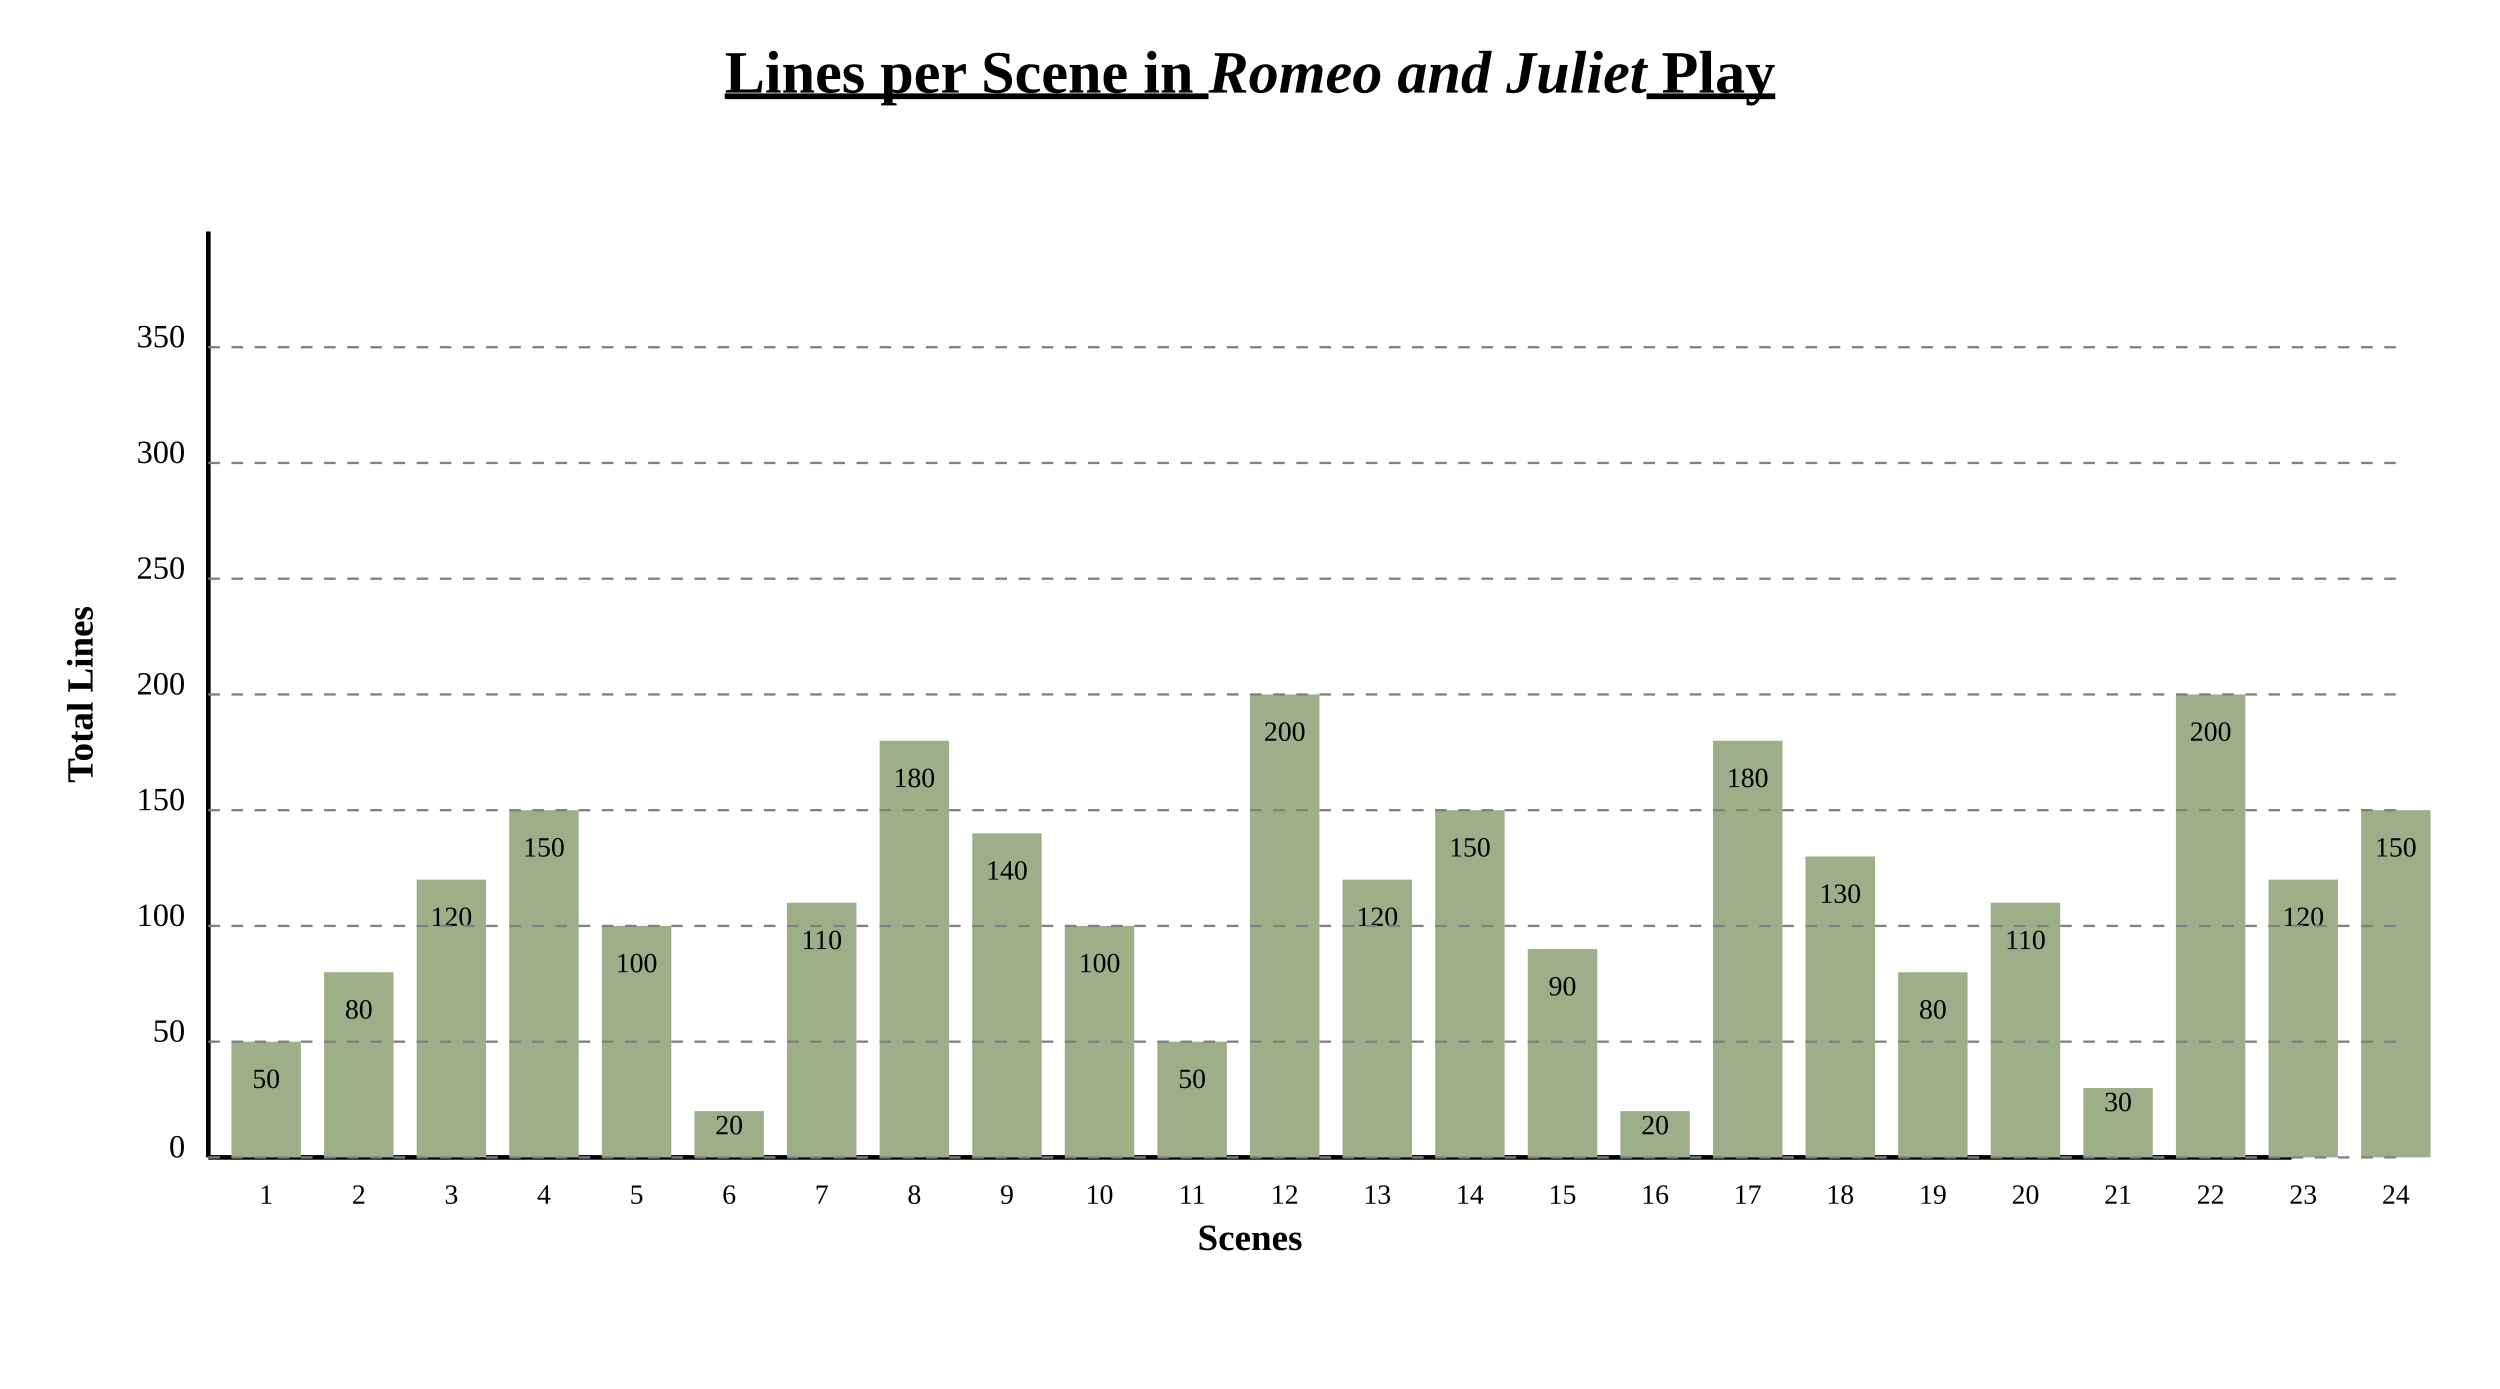
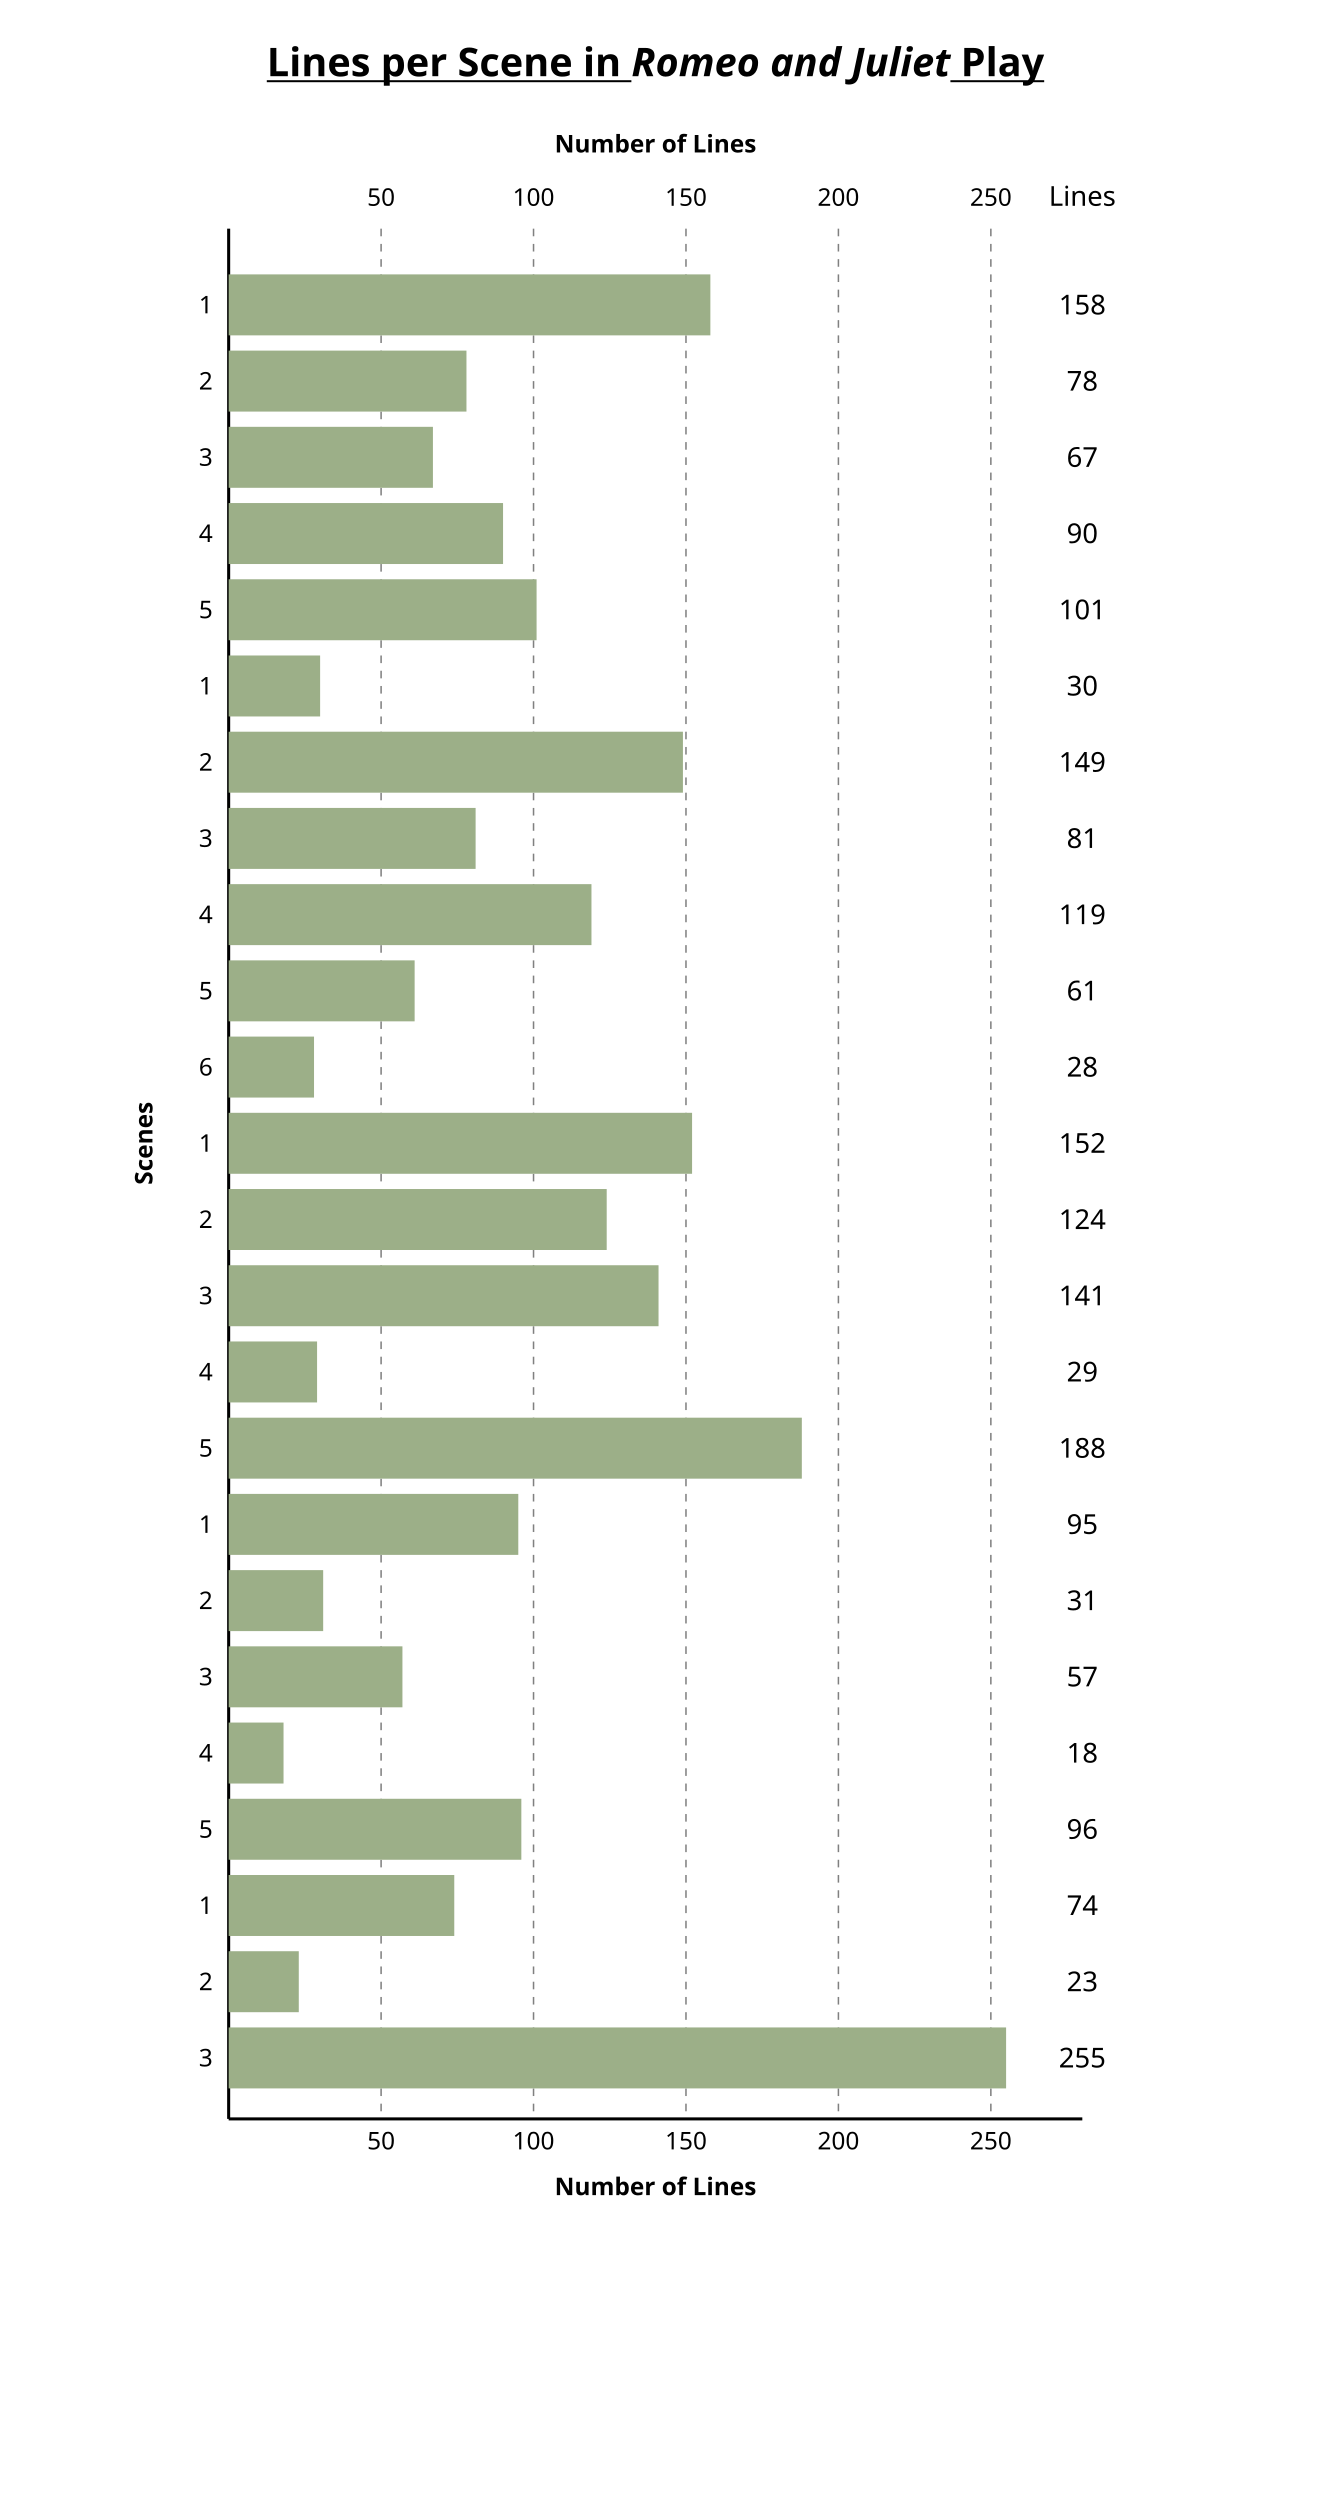
- <svg xmlns="http://www.w3.org/2000/svg" width="900" height="500" viewBox="0 0 1000 600">
-   <text x="500" y="40" font-size="26" text-anchor="middle" font-family="Times New Roman" font-weight="bold" text-decoration="underline">
-         Lines per Scene in <tspan font-style="italic">Romeo and Juliet</tspan> Play
-     </text>
-   <g transform="translate(50, 100)" font-family="Times New Roman">
-     <line x1="0" y1="400" x2="900" y2="400" stroke="black" stroke-width="2" />
-     <line x1="0" y1="400" x2="0" y2="0" stroke="black" stroke-width="2" />
-     <text x="-50" y="200" font-size="16" text-anchor="middle" font-weight="bold" transform="rotate(-90,-50,200)">
-             Total Lines
-         </text>
-     <text x="450" y="440" font-size="16" text-anchor="middle" font-weight="bold">
-             Scenes
-         </text>
-     <g font-size="12" text-anchor="middle">
-       <rect x="10" y="350" width="30" height="50" fill="#9CAF88" />
-       <text x="25" y="370" fill="black">50</text>
-       <text x="25" y="420">1</text>
-       <rect x="50" y="320" width="30" height="80" fill="#9CAF88" />
-       <text x="65" y="340" fill="black">80</text>
-       <text x="65" y="420">2</text>
-       <rect x="90" y="280" width="30" height="120" fill="#9CAF88" />
-       <text x="105" y="300" fill="black">120</text>
-       <text x="105" y="420">3</text>
-       <rect x="130" y="250" width="30" height="150" fill="#9CAF88" />
-       <text x="145" y="270" fill="black">150</text>
-       <text x="145" y="420">4</text>
-       <rect x="170" y="300" width="30" height="100" fill="#9CAF88" />
-       <text x="185" y="320" fill="black">100</text>
-       <text x="185" y="420">5</text>
-       <rect x="210" y="380" width="30" height="20" fill="#9CAF88" />
-       <text x="225" y="390" fill="black">20</text>
-       <text x="225" y="420">6</text>
-       <rect x="250" y="290" width="30" height="110" fill="#9CAF88" />
-       <text x="265" y="310" fill="black">110</text>
-       <text x="265" y="420">7</text>
-       <rect x="290" y="220" width="30" height="180" fill="#9CAF88" />
-       <text x="305" y="240" fill="black">180</text>
-       <text x="305" y="420">8</text>
-       <rect x="330" y="260" width="30" height="140" fill="#9CAF88" />
-       <text x="345" y="280" fill="black">140</text>
-       <text x="345" y="420">9</text>
-       <rect x="370" y="300" width="30" height="100" fill="#9CAF88" />
-       <text x="385" y="320" fill="black">100</text>
-       <text x="385" y="420">10</text>
-       <rect x="410" y="350" width="30" height="50" fill="#9CAF88" />
-       <text x="425" y="370" fill="black">50</text>
-       <text x="425" y="420">11</text>
-       <rect x="450" y="200" width="30" height="200" fill="#9CAF88" />
-       <text x="465" y="220" fill="black">200</text>
-       <text x="465" y="420">12</text>
-       <rect x="490" y="280" width="30" height="120" fill="#9CAF88" />
-       <text x="505" y="300" fill="black">120</text>
-       <text x="505" y="420">13</text>
-       <rect x="530" y="250" width="30" height="150" fill="#9CAF88" />
-       <text x="545" y="270" fill="black">150</text>
-       <text x="545" y="420">14</text>
-       <rect x="570" y="310" width="30" height="90" fill="#9CAF88" />
-       <text x="585" y="330" fill="black">90</text>
-       <text x="585" y="420">15</text>
-       <rect x="610" y="380" width="30" height="20" fill="#9CAF88" />
-       <text x="625" y="390" fill="black">20</text>
-       <text x="625" y="420">16</text>
-       <rect x="650" y="220" width="30" height="180" fill="#9CAF88" />
-       <text x="665" y="240" fill="black">180</text>
-       <text x="665" y="420">17</text>
-       <rect x="690" y="270" width="30" height="130" fill="#9CAF88" />
-       <text x="705" y="290" fill="black">130</text>
-       <text x="705" y="420">18</text>
-       <rect x="730" y="320" width="30" height="80" fill="#9CAF88" />
-       <text x="745" y="340" fill="black">80</text>
-       <text x="745" y="420">19</text>
-       <rect x="770" y="290" width="30" height="110" fill="#9CAF88" />
-       <text x="785" y="310" fill="black">110</text>
-       <text x="785" y="420">20</text>
-       <rect x="810" y="370" width="30" height="30" fill="#9CAF88" />
-       <text x="825" y="380" fill="black">30</text>
-       <text x="825" y="420">21</text>
-       <rect x="850" y="200" width="30" height="200" fill="#9CAF88" />
-       <text x="865" y="220" fill="black">200</text>
-       <text x="865" y="420">22</text>
-       <rect x="890" y="280" width="30" height="120" fill="#9CAF88" />
-       <text x="905" y="300" fill="black">120</text>
-       <text x="905" y="420">23</text>
-       <rect x="930" y="250" width="30" height="150" fill="#9CAF88" />
-       <text x="945" y="270" fill="black">150</text>
-       <text x="945" y="420">24</text>
+ <svg xmlns="http://www.w3.org/2000/svg" width="870.625" height="1640" overflow="scroll">
+   <g font-family="sans-serif" alignment-baseline="baseline" transform="translate(150, 150)">
+     <g>
+       <text x="280" y="-100" font-size="26" text-anchor="middle" font-weight="bold" text-decoration="underline">Lines per Scene in <tspan font-style="italic">Romeo and Juliet</tspan> Play</text>
+       <line x1="0" x2="0" y1="0" y2="1240" stroke="black" stroke-width="2" />
+       <text x="-50" y="600" text-anchor="middle" font-weight="bold" transform="rotate(-90,-50,600)" font-size="16">Scenes</text>
+       <text x="560" y="-15" text-anchor="middle" font-size="18">Lines</text>
+       <line x1="0" x2="560" y1="1240" y2="1240" stroke="black" stroke-width="2" />
+       <text x="280" y="-50" font-size="16" text-anchor="middle" font-weight="bold">Number of Lines</text>
+       <text x="280" y="1290" font-size="16" text-anchor="middle" font-weight="bold">Number of Lines</text>
    </g>
-     <line x1="0" y1="50" x2="950" y2="50" stroke="gray" stroke-dasharray="5,5" />
-     <line x1="0" y1="100" x2="950" y2="100" stroke="gray" stroke-dasharray="5,5" />
-     <line x1="0" y1="150" x2="950" y2="150" stroke="gray" stroke-dasharray="5,5" />
-     <line x1="0" y1="200" x2="950" y2="200" stroke="gray" stroke-dasharray="5,5" />
-     <line x1="0" y1="250" x2="950" y2="250" stroke="gray" stroke-dasharray="5,5" />
-     <line x1="0" y1="300" x2="950" y2="300" stroke="gray" stroke-dasharray="5,5" />
-     <line x1="0" y1="350" x2="950" y2="350" stroke="gray" stroke-dasharray="5,5" />
-     <line x1="0" y1="400" x2="950" y2="400" stroke="gray" stroke-dasharray="5,5" />
-     <text x="-10" y="400" font-size="14" text-anchor="end">0</text>
-     <text x="-10" y="350" font-size="14" text-anchor="end">50</text>
-     <text x="-10" y="300" font-size="14" text-anchor="end">100</text>
-     <text x="-10" y="250" font-size="14" text-anchor="end">150</text>
-     <text x="-10" y="200" font-size="14" text-anchor="end">200</text>
-     <text x="-10" y="150" font-size="14" text-anchor="end">250</text>
-     <text x="-10" y="100" font-size="14" text-anchor="end">300</text>
-     <text x="-10" y="50" font-size="14" text-anchor="end">350</text>
+     <g font-size="16" text-anchor="middle">
+       <line x1="100" y1="0" x2="100" y2="1240" stroke="gray" stroke-dasharray="5,5" />
+       <text x="100" y="-15">50</text>
+       <text x="100" y="1260">50</text>
+       <line x1="200" y1="0" x2="200" y2="1240" stroke="gray" stroke-dasharray="5,5" />
+       <text x="200" y="-15">100</text>
+       <text x="200" y="1260">100</text>
+       <line x1="300" y1="0" x2="300" y2="1240" stroke="gray" stroke-dasharray="5,5" />
+       <text x="300" y="-15">150</text>
+       <text x="300" y="1260">150</text>
+       <line x1="400" y1="0" x2="400" y2="1240" stroke="gray" stroke-dasharray="5,5" />
+       <text x="400" y="-15">200</text>
+       <text x="400" y="1260">200</text>
+       <line x1="500" y1="0" x2="500" y2="1240" stroke="gray" stroke-dasharray="5,5" />
+       <text x="500" y="-15">250</text>
+       <text x="500" y="1260">250</text>
+     </g>
+     <g font-size="12" text-anchor="middle" dominant-baseline="middle" transform="translate(0, 50)">
+       <text x="-15" y="0" font-size="16">1</text>
+       <line x1="0" x2="316" y1="0" y2="0" stroke="#9CAF88" stroke-width="40" />
+       <text x="560" y="0" font-size="18">158</text>
+     </g>
+     <g font-size="12" text-anchor="middle" dominant-baseline="middle" transform="translate(0, 100)">
+       <text x="-15" y="0" font-size="16">2</text>
+       <line x1="0" x2="156" y1="0" y2="0" stroke="#9CAF88" stroke-width="40" />
+       <text x="560" y="0" font-size="18">78</text>
+     </g>
+     <g font-size="12" text-anchor="middle" dominant-baseline="middle" transform="translate(0, 150)">
+       <text x="-15" y="0" font-size="16">3</text>
+       <line x1="0" x2="134" y1="0" y2="0" stroke="#9CAF88" stroke-width="40" />
+       <text x="560" y="0" font-size="18">67</text>
+     </g>
+     <g font-size="12" text-anchor="middle" dominant-baseline="middle" transform="translate(0, 200)">
+       <text x="-15" y="0" font-size="16">4</text>
+       <line x1="0" x2="180" y1="0" y2="0" stroke="#9CAF88" stroke-width="40" />
+       <text x="560" y="0" font-size="18">90</text>
+     </g>
+     <g font-size="12" text-anchor="middle" dominant-baseline="middle" transform="translate(0, 250)">
+       <text x="-15" y="0" font-size="16">5</text>
+       <line x1="0" x2="202" y1="0" y2="0" stroke="#9CAF88" stroke-width="40" />
+       <text x="560" y="0" font-size="18">101</text>
+     </g>
+     <g font-size="12" text-anchor="middle" dominant-baseline="middle" transform="translate(0, 300)">
+       <text x="-15" y="0" font-size="16">1</text>
+       <line x1="0" x2="60" y1="0" y2="0" stroke="#9CAF88" stroke-width="40" />
+       <text x="560" y="0" font-size="18">30</text>
+     </g>
+     <g font-size="12" text-anchor="middle" dominant-baseline="middle" transform="translate(0, 350)">
+       <text x="-15" y="0" font-size="16">2</text>
+       <line x1="0" x2="298" y1="0" y2="0" stroke="#9CAF88" stroke-width="40" />
+       <text x="560" y="0" font-size="18">149</text>
+     </g>
+     <g font-size="12" text-anchor="middle" dominant-baseline="middle" transform="translate(0, 400)">
+       <text x="-15" y="0" font-size="16">3</text>
+       <line x1="0" x2="162" y1="0" y2="0" stroke="#9CAF88" stroke-width="40" />
+       <text x="560" y="0" font-size="18">81</text>
+     </g>
+     <g font-size="12" text-anchor="middle" dominant-baseline="middle" transform="translate(0, 450)">
+       <text x="-15" y="0" font-size="16">4</text>
+       <line x1="0" x2="238" y1="0" y2="0" stroke="#9CAF88" stroke-width="40" />
+       <text x="560" y="0" font-size="18">119</text>
+     </g>
+     <g font-size="12" text-anchor="middle" dominant-baseline="middle" transform="translate(0, 500)">
+       <text x="-15" y="0" font-size="16">5</text>
+       <line x1="0" x2="122" y1="0" y2="0" stroke="#9CAF88" stroke-width="40" />
+       <text x="560" y="0" font-size="18">61</text>
+     </g>
+     <g font-size="12" text-anchor="middle" dominant-baseline="middle" transform="translate(0, 550)">
+       <text x="-15" y="0" font-size="16">6</text>
+       <line x1="0" x2="56" y1="0" y2="0" stroke="#9CAF88" stroke-width="40" />
+       <text x="560" y="0" font-size="18">28</text>
+     </g>
+     <g font-size="12" text-anchor="middle" dominant-baseline="middle" transform="translate(0, 600)">
+       <text x="-15" y="0" font-size="16">1</text>
+       <line x1="0" x2="304" y1="0" y2="0" stroke="#9CAF88" stroke-width="40" />
+       <text x="560" y="0" font-size="18">152</text>
+     </g>
+     <g font-size="12" text-anchor="middle" dominant-baseline="middle" transform="translate(0, 650)">
+       <text x="-15" y="0" font-size="16">2</text>
+       <line x1="0" x2="248" y1="0" y2="0" stroke="#9CAF88" stroke-width="40" />
+       <text x="560" y="0" font-size="18">124</text>
+     </g>
+     <g font-size="12" text-anchor="middle" dominant-baseline="middle" transform="translate(0, 700)">
+       <text x="-15" y="0" font-size="16">3</text>
+       <line x1="0" x2="282" y1="0" y2="0" stroke="#9CAF88" stroke-width="40" />
+       <text x="560" y="0" font-size="18">141</text>
+     </g>
+     <g font-size="12" text-anchor="middle" dominant-baseline="middle" transform="translate(0, 750)">
+       <text x="-15" y="0" font-size="16">4</text>
+       <line x1="0" x2="58" y1="0" y2="0" stroke="#9CAF88" stroke-width="40" />
+       <text x="560" y="0" font-size="18">29</text>
+     </g>
+     <g font-size="12" text-anchor="middle" dominant-baseline="middle" transform="translate(0, 800)">
+       <text x="-15" y="0" font-size="16">5</text>
+       <line x1="0" x2="376" y1="0" y2="0" stroke="#9CAF88" stroke-width="40" />
+       <text x="560" y="0" font-size="18">188</text>
+     </g>
+     <g font-size="12" text-anchor="middle" dominant-baseline="middle" transform="translate(0, 850)">
+       <text x="-15" y="0" font-size="16">1</text>
+       <line x1="0" x2="190" y1="0" y2="0" stroke="#9CAF88" stroke-width="40" />
+       <text x="560" y="0" font-size="18">95</text>
+     </g>
+     <g font-size="12" text-anchor="middle" dominant-baseline="middle" transform="translate(0, 900)">
+       <text x="-15" y="0" font-size="16">2</text>
+       <line x1="0" x2="62" y1="0" y2="0" stroke="#9CAF88" stroke-width="40" />
+       <text x="560" y="0" font-size="18">31</text>
+     </g>
+     <g font-size="12" text-anchor="middle" dominant-baseline="middle" transform="translate(0, 950)">
+       <text x="-15" y="0" font-size="16">3</text>
+       <line x1="0" x2="114" y1="0" y2="0" stroke="#9CAF88" stroke-width="40" />
+       <text x="560" y="0" font-size="18">57</text>
+     </g>
+     <g font-size="12" text-anchor="middle" dominant-baseline="middle" transform="translate(0, 1000)">
+       <text x="-15" y="0" font-size="16">4</text>
+       <line x1="0" x2="36" y1="0" y2="0" stroke="#9CAF88" stroke-width="40" />
+       <text x="560" y="0" font-size="18">18</text>
+     </g>
+     <g font-size="12" text-anchor="middle" dominant-baseline="middle" transform="translate(0, 1050)">
+       <text x="-15" y="0" font-size="16">5</text>
+       <line x1="0" x2="192" y1="0" y2="0" stroke="#9CAF88" stroke-width="40" />
+       <text x="560" y="0" font-size="18">96</text>
+     </g>
+     <g font-size="12" text-anchor="middle" dominant-baseline="middle" transform="translate(0, 1100)">
+       <text x="-15" y="0" font-size="16">1</text>
+       <line x1="0" x2="148" y1="0" y2="0" stroke="#9CAF88" stroke-width="40" />
+       <text x="560" y="0" font-size="18">74</text>
+     </g>
+     <g font-size="12" text-anchor="middle" dominant-baseline="middle" transform="translate(0, 1150)">
+       <text x="-15" y="0" font-size="16">2</text>
+       <line x1="0" x2="46" y1="0" y2="0" stroke="#9CAF88" stroke-width="40" />
+       <text x="560" y="0" font-size="18">23</text>
+     </g>
+     <g font-size="12" text-anchor="middle" dominant-baseline="middle" transform="translate(0, 1200)">
+       <text x="-15" y="0" font-size="16">3</text>
+       <line x1="0" x2="510" y1="0" y2="0" stroke="#9CAF88" stroke-width="40" />
+       <text x="560" y="0" font-size="18">255</text>
+     </g>
  </g>
</svg>
